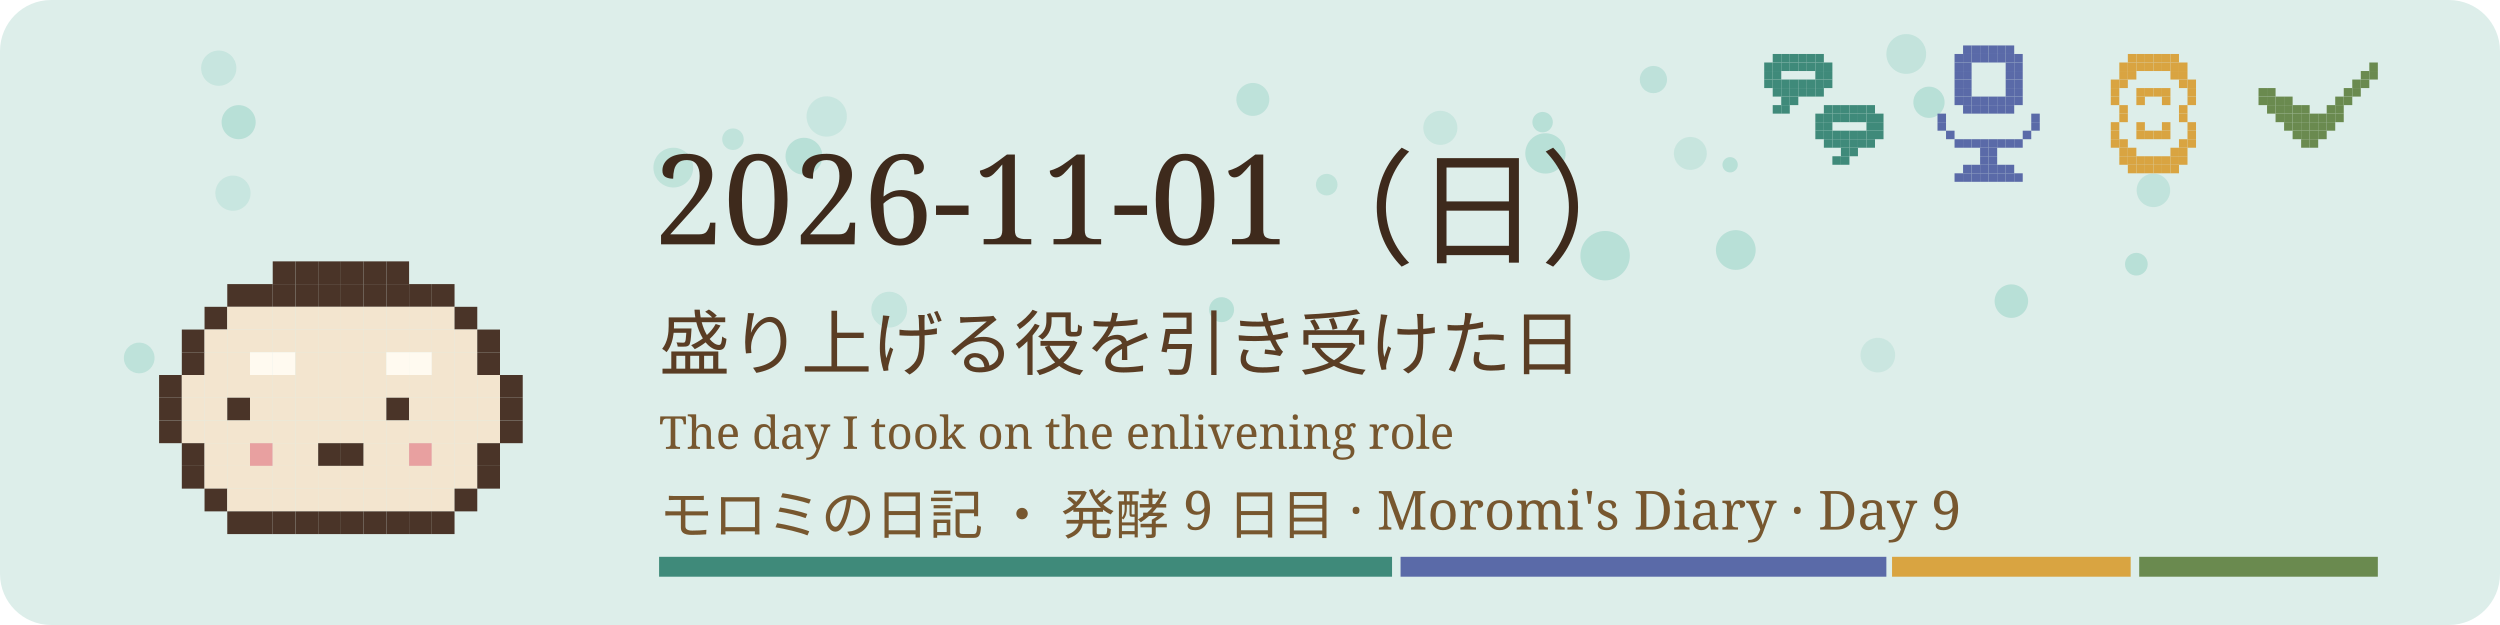
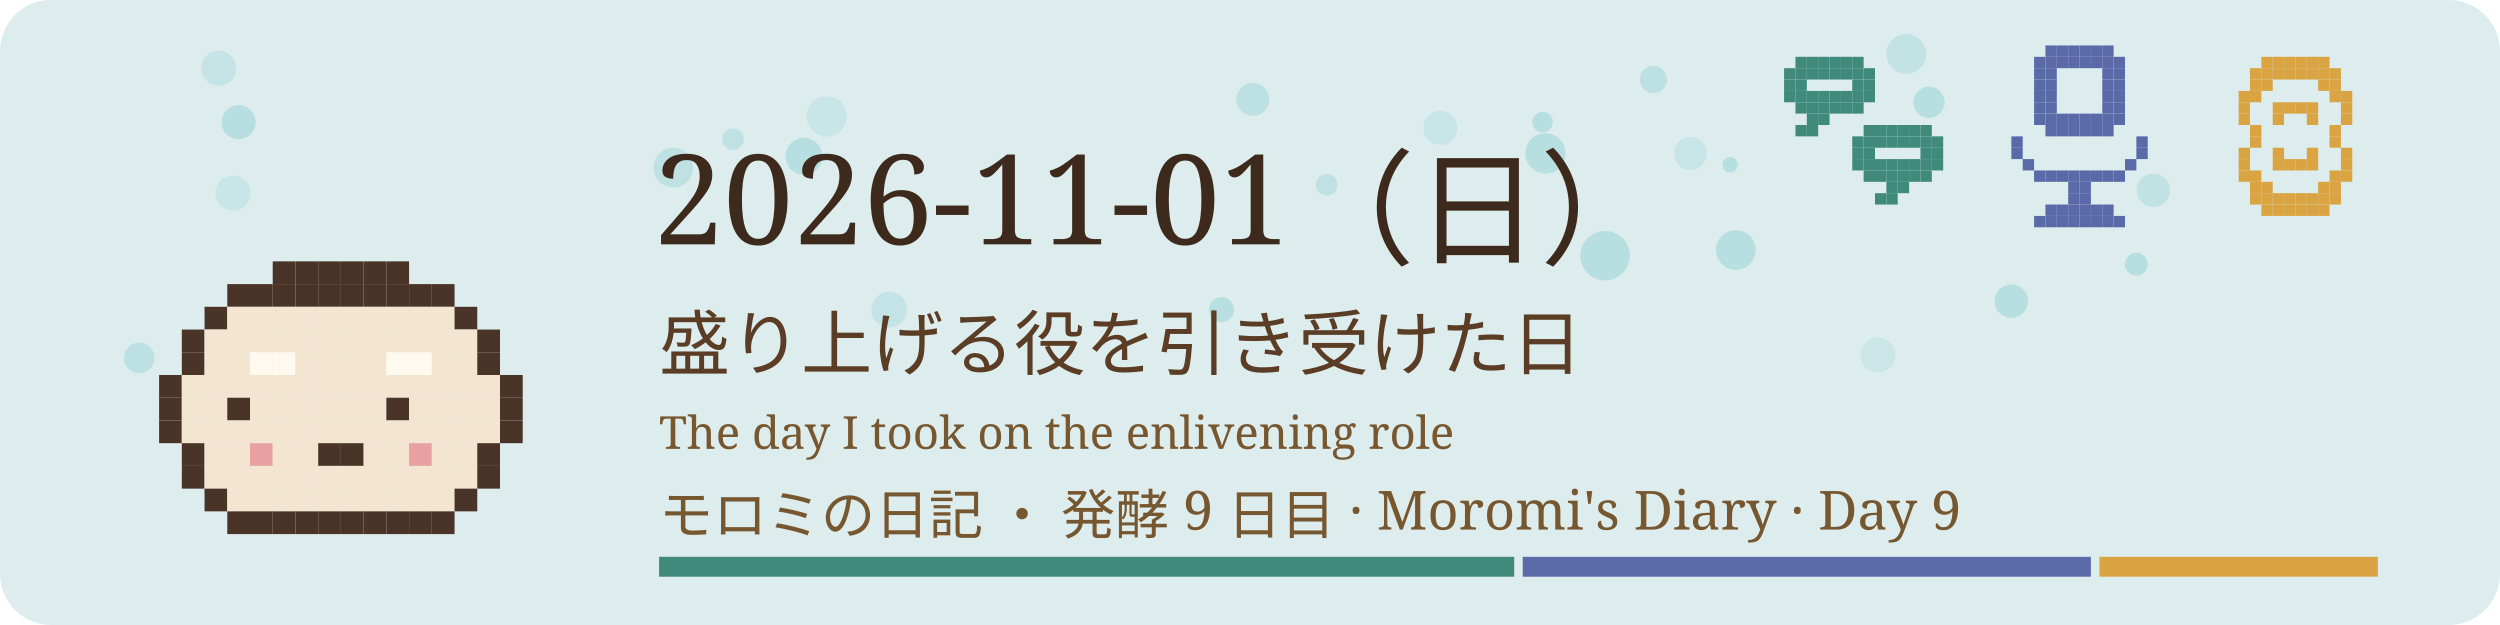
<svg xmlns="http://www.w3.org/2000/svg" width="880" height="220" viewBox="0 0 880 220">
-   <rect width="880" height="220" rx="18" fill="#ddeeea" />
-   <circle cx="441" cy="35" r="5.8" fill="#94d1c4" opacity="0.42" />
-   <circle cx="544" cy="54" r="7.1" fill="#94d1c4" opacity="0.50" />
-   <circle cx="708" cy="106" r="5.9" fill="#94d1c4" opacity="0.50" />
-   <circle cx="283" cy="55" r="6.5" fill="#94d1c4" opacity="0.50" />
-   <circle cx="679" cy="36" r="5.5" fill="#94d1c4" opacity="0.50" />
-   <circle cx="609" cy="58" r="2.7" fill="#94d1c4" opacity="0.50" />
-   <circle cx="291" cy="41" r="7.1" fill="#94d1c4" opacity="0.28" />
-   <circle cx="258" cy="49" r="3.8" fill="#94d1c4" opacity="0.39" />
-   <circle cx="661" cy="125" r="6.1" fill="#94d1c4" opacity="0.26" />
-   <circle cx="595" cy="54" r="5.8" fill="#94d1c4" opacity="0.30" />
-   <circle cx="313" cy="109" r="6.3" fill="#94d1c4" opacity="0.33" />
-   <circle cx="84" cy="43" r="6.0" fill="#94d1c4" opacity="0.50" />
-   <circle cx="582" cy="28" r="4.8" fill="#94d1c4" opacity="0.43" />
-   <circle cx="565" cy="90" r="8.7" fill="#94d1c4" opacity="0.50" />
-   <circle cx="467" cy="65" r="3.8" fill="#94d1c4" opacity="0.40" />
-   <circle cx="237" cy="59" r="7.0" fill="#94d1c4" opacity="0.40" />
-   <circle cx="49" cy="126" r="5.4" fill="#94d1c4" opacity="0.42" />
-   <circle cx="430" cy="109" r="4.4" fill="#94d1c4" opacity="0.50" />
-   <circle cx="507" cy="45" r="6.0" fill="#94d1c4" opacity="0.29" />
-   <circle cx="82" cy="68" r="6.2" fill="#94d1c4" opacity="0.28" />
-   <circle cx="752" cy="93" r="4.0" fill="#94d1c4" opacity="0.50" />
-   <circle cx="77" cy="24" r="6.2" fill="#94d1c4" opacity="0.31" />
-   <circle cx="543" cy="43" r="3.6" fill="#94d1c4" opacity="0.50" />
-   <circle cx="671" cy="19" r="7.0" fill="#94d1c4" opacity="0.37" />
-   <circle cx="758" cy="67" r="5.9" fill="#94d1c4" opacity="0.38" />
-   <circle cx="611" cy="88" r="7.0" fill="#94d1c4" opacity="0.50" />
-   <rect x="624" y="19" width="3" height="3" fill="#3f8a7a" />
-   <rect x="627" y="19" width="3" height="3" fill="#3f8a7a" />
-   <rect x="630" y="19" width="3" height="3" fill="#3f8a7a" />
-   <rect x="633" y="19" width="3" height="3" fill="#3f8a7a" />
-   <rect x="636" y="19" width="3" height="3" fill="#3f8a7a" />
-   <rect x="639" y="19" width="3" height="3" fill="#3f8a7a" />
-   <rect x="621" y="22" width="3" height="3" fill="#3f8a7a" />
-   <rect x="624" y="22" width="3" height="3" fill="#3f8a7a" />
-   <rect x="627" y="22" width="3" height="3" fill="#3f8a7a" />
-   <rect x="630" y="22" width="3" height="3" fill="#3f8a7a" />
-   <rect x="633" y="22" width="3" height="3" fill="#3f8a7a" />
-   <rect x="636" y="22" width="3" height="3" fill="#3f8a7a" />
-   <rect x="639" y="22" width="3" height="3" fill="#3f8a7a" />
-   <rect x="642" y="22" width="3" height="3" fill="#3f8a7a" />
-   <rect x="621" y="25" width="3" height="3" fill="#3f8a7a" />
-   <rect x="624" y="25" width="3" height="3" fill="#3f8a7a" />
-   <rect x="639" y="25" width="3" height="3" fill="#3f8a7a" />
-   <rect x="642" y="25" width="3" height="3" fill="#3f8a7a" />
-   <rect x="621" y="28" width="3" height="3" fill="#3f8a7a" />
-   <rect x="624" y="28" width="3" height="3" fill="#3f8a7a" />
-   <rect x="627" y="28" width="3" height="3" fill="#3f8a7a" />
-   <rect x="630" y="28" width="3" height="3" fill="#3f8a7a" />
-   <rect x="633" y="28" width="3" height="3" fill="#3f8a7a" />
-   <rect x="636" y="28" width="3" height="3" fill="#3f8a7a" />
-   <rect x="639" y="28" width="3" height="3" fill="#3f8a7a" />
-   <rect x="642" y="28" width="3" height="3" fill="#3f8a7a" />
-   <rect x="624" y="31" width="3" height="3" fill="#3f8a7a" />
-   <rect x="627" y="31" width="3" height="3" fill="#3f8a7a" />
-   <rect x="630" y="31" width="3" height="3" fill="#3f8a7a" />
-   <rect x="633" y="31" width="3" height="3" fill="#3f8a7a" />
-   <rect x="636" y="31" width="3" height="3" fill="#3f8a7a" />
-   <rect x="639" y="31" width="3" height="3" fill="#3f8a7a" />
-   <rect x="627" y="34" width="3" height="3" fill="#3f8a7a" />
-   <rect x="630" y="34" width="3" height="3" fill="#3f8a7a" />
-   <rect x="624" y="37" width="3" height="3" fill="#3f8a7a" />
-   <rect x="627" y="37" width="3" height="3" fill="#3f8a7a" />
-   <rect x="642" y="37" width="3" height="3" fill="#3f8a7a" />
-   <rect x="645" y="37" width="3" height="3" fill="#3f8a7a" />
-   <rect x="648" y="37" width="3" height="3" fill="#3f8a7a" />
-   <rect x="651" y="37" width="3" height="3" fill="#3f8a7a" />
-   <rect x="654" y="37" width="3" height="3" fill="#3f8a7a" />
-   <rect x="657" y="37" width="3" height="3" fill="#3f8a7a" />
-   <rect x="639" y="40" width="3" height="3" fill="#3f8a7a" />
-   <rect x="642" y="40" width="3" height="3" fill="#3f8a7a" />
-   <rect x="645" y="40" width="3" height="3" fill="#3f8a7a" />
-   <rect x="648" y="40" width="3" height="3" fill="#3f8a7a" />
-   <rect x="651" y="40" width="3" height="3" fill="#3f8a7a" />
-   <rect x="654" y="40" width="3" height="3" fill="#3f8a7a" />
-   <rect x="657" y="40" width="3" height="3" fill="#3f8a7a" />
-   <rect x="660" y="40" width="3" height="3" fill="#3f8a7a" />
-   <rect x="639" y="43" width="3" height="3" fill="#3f8a7a" />
-   <rect x="642" y="43" width="3" height="3" fill="#3f8a7a" />
-   <rect x="657" y="43" width="3" height="3" fill="#3f8a7a" />
-   <rect x="660" y="43" width="3" height="3" fill="#3f8a7a" />
-   <rect x="639" y="46" width="3" height="3" fill="#3f8a7a" />
-   <rect x="642" y="46" width="3" height="3" fill="#3f8a7a" />
-   <rect x="645" y="46" width="3" height="3" fill="#3f8a7a" />
-   <rect x="648" y="46" width="3" height="3" fill="#3f8a7a" />
-   <rect x="651" y="46" width="3" height="3" fill="#3f8a7a" />
-   <rect x="654" y="46" width="3" height="3" fill="#3f8a7a" />
-   <rect x="657" y="46" width="3" height="3" fill="#3f8a7a" />
-   <rect x="660" y="46" width="3" height="3" fill="#3f8a7a" />
-   <rect x="642" y="49" width="3" height="3" fill="#3f8a7a" />
-   <rect x="645" y="49" width="3" height="3" fill="#3f8a7a" />
-   <rect x="648" y="49" width="3" height="3" fill="#3f8a7a" />
-   <rect x="651" y="49" width="3" height="3" fill="#3f8a7a" />
-   <rect x="654" y="49" width="3" height="3" fill="#3f8a7a" />
-   <rect x="657" y="49" width="3" height="3" fill="#3f8a7a" />
-   <rect x="648" y="52" width="3" height="3" fill="#3f8a7a" />
-   <rect x="651" y="52" width="3" height="3" fill="#3f8a7a" />
-   <rect x="645" y="55" width="3" height="3" fill="#3f8a7a" />
-   <rect x="648" y="55" width="3" height="3" fill="#3f8a7a" />
-   <rect x="691" y="16" width="3" height="3" fill="#5a6aa8" />
-   <rect x="694" y="16" width="3" height="3" fill="#5a6aa8" />
-   <rect x="697" y="16" width="3" height="3" fill="#5a6aa8" />
-   <rect x="700" y="16" width="3" height="3" fill="#5a6aa8" />
-   <rect x="703" y="16" width="3" height="3" fill="#5a6aa8" />
-   <rect x="706" y="16" width="3" height="3" fill="#5a6aa8" />
-   <rect x="688" y="19" width="3" height="3" fill="#5a6aa8" />
-   <rect x="691" y="19" width="3" height="3" fill="#5a6aa8" />
-   <rect x="694" y="19" width="3" height="3" fill="#5a6aa8" />
-   <rect x="697" y="19" width="3" height="3" fill="#5a6aa8" />
-   <rect x="700" y="19" width="3" height="3" fill="#5a6aa8" />
-   <rect x="703" y="19" width="3" height="3" fill="#5a6aa8" />
-   <rect x="706" y="19" width="3" height="3" fill="#5a6aa8" />
-   <rect x="709" y="19" width="3" height="3" fill="#5a6aa8" />
-   <rect x="688" y="22" width="3" height="3" fill="#5a6aa8" />
-   <rect x="691" y="22" width="3" height="3" fill="#5a6aa8" />
-   <rect x="706" y="22" width="3" height="3" fill="#5a6aa8" />
-   <rect x="709" y="22" width="3" height="3" fill="#5a6aa8" />
-   <rect x="688" y="25" width="3" height="3" fill="#5a6aa8" />
-   <rect x="691" y="25" width="3" height="3" fill="#5a6aa8" />
-   <rect x="706" y="25" width="3" height="3" fill="#5a6aa8" />
-   <rect x="709" y="25" width="3" height="3" fill="#5a6aa8" />
-   <rect x="688" y="28" width="3" height="3" fill="#5a6aa8" />
-   <rect x="691" y="28" width="3" height="3" fill="#5a6aa8" />
-   <rect x="706" y="28" width="3" height="3" fill="#5a6aa8" />
-   <rect x="709" y="28" width="3" height="3" fill="#5a6aa8" />
-   <rect x="688" y="31" width="3" height="3" fill="#5a6aa8" />
-   <rect x="691" y="31" width="3" height="3" fill="#5a6aa8" />
-   <rect x="706" y="31" width="3" height="3" fill="#5a6aa8" />
-   <rect x="709" y="31" width="3" height="3" fill="#5a6aa8" />
-   <rect x="688" y="34" width="3" height="3" fill="#5a6aa8" />
-   <rect x="691" y="34" width="3" height="3" fill="#5a6aa8" />
-   <rect x="694" y="34" width="3" height="3" fill="#5a6aa8" />
-   <rect x="697" y="34" width="3" height="3" fill="#5a6aa8" />
-   <rect x="700" y="34" width="3" height="3" fill="#5a6aa8" />
-   <rect x="703" y="34" width="3" height="3" fill="#5a6aa8" />
-   <rect x="706" y="34" width="3" height="3" fill="#5a6aa8" />
-   <rect x="709" y="34" width="3" height="3" fill="#5a6aa8" />
-   <rect x="691" y="37" width="3" height="3" fill="#5a6aa8" />
-   <rect x="694" y="37" width="3" height="3" fill="#5a6aa8" />
-   <rect x="697" y="37" width="3" height="3" fill="#5a6aa8" />
-   <rect x="700" y="37" width="3" height="3" fill="#5a6aa8" />
-   <rect x="703" y="37" width="3" height="3" fill="#5a6aa8" />
-   <rect x="706" y="37" width="3" height="3" fill="#5a6aa8" />
-   <rect x="682" y="40" width="3" height="3" fill="#5a6aa8" />
-   <rect x="715" y="40" width="3" height="3" fill="#5a6aa8" />
-   <rect x="682" y="43" width="3" height="3" fill="#5a6aa8" />
-   <rect x="715" y="43" width="3" height="3" fill="#5a6aa8" />
-   <rect x="685" y="46" width="3" height="3" fill="#5a6aa8" />
-   <rect x="712" y="46" width="3" height="3" fill="#5a6aa8" />
-   <rect x="688" y="49" width="3" height="3" fill="#5a6aa8" />
-   <rect x="691" y="49" width="3" height="3" fill="#5a6aa8" />
-   <rect x="694" y="49" width="3" height="3" fill="#5a6aa8" />
-   <rect x="697" y="49" width="3" height="3" fill="#5a6aa8" />
-   <rect x="700" y="49" width="3" height="3" fill="#5a6aa8" />
-   <rect x="703" y="49" width="3" height="3" fill="#5a6aa8" />
-   <rect x="706" y="49" width="3" height="3" fill="#5a6aa8" />
-   <rect x="709" y="49" width="3" height="3" fill="#5a6aa8" />
-   <rect x="697" y="52" width="3" height="3" fill="#5a6aa8" />
-   <rect x="700" y="52" width="3" height="3" fill="#5a6aa8" />
-   <rect x="697" y="55" width="3" height="3" fill="#5a6aa8" />
-   <rect x="700" y="55" width="3" height="3" fill="#5a6aa8" />
-   <rect x="691" y="58" width="3" height="3" fill="#5a6aa8" />
-   <rect x="694" y="58" width="3" height="3" fill="#5a6aa8" />
-   <rect x="697" y="58" width="3" height="3" fill="#5a6aa8" />
-   <rect x="700" y="58" width="3" height="3" fill="#5a6aa8" />
-   <rect x="703" y="58" width="3" height="3" fill="#5a6aa8" />
-   <rect x="706" y="58" width="3" height="3" fill="#5a6aa8" />
-   <rect x="688" y="61" width="3" height="3" fill="#5a6aa8" />
-   <rect x="691" y="61" width="3" height="3" fill="#5a6aa8" />
-   <rect x="694" y="61" width="3" height="3" fill="#5a6aa8" />
-   <rect x="697" y="61" width="3" height="3" fill="#5a6aa8" />
-   <rect x="700" y="61" width="3" height="3" fill="#5a6aa8" />
-   <rect x="703" y="61" width="3" height="3" fill="#5a6aa8" />
-   <rect x="706" y="61" width="3" height="3" fill="#5a6aa8" />
-   <rect x="709" y="61" width="3" height="3" fill="#5a6aa8" />
-   <rect x="749" y="19" width="3" height="3" fill="#d9a441" />
-   <rect x="752" y="19" width="3" height="3" fill="#d9a441" />
-   <rect x="755" y="19" width="3" height="3" fill="#d9a441" />
-   <rect x="758" y="19" width="3" height="3" fill="#d9a441" />
-   <rect x="761" y="19" width="3" height="3" fill="#d9a441" />
-   <rect x="764" y="19" width="3" height="3" fill="#d9a441" />
-   <rect x="746" y="22" width="3" height="3" fill="#d9a441" />
-   <rect x="749" y="22" width="3" height="3" fill="#d9a441" />
-   <rect x="752" y="22" width="3" height="3" fill="#d9a441" />
-   <rect x="755" y="22" width="3" height="3" fill="#d9a441" />
-   <rect x="758" y="22" width="3" height="3" fill="#d9a441" />
-   <rect x="761" y="22" width="3" height="3" fill="#d9a441" />
-   <rect x="764" y="22" width="3" height="3" fill="#d9a441" />
-   <rect x="767" y="22" width="3" height="3" fill="#d9a441" />
-   <rect x="746" y="25" width="3" height="3" fill="#d9a441" />
-   <rect x="749" y="25" width="3" height="3" fill="#d9a441" />
-   <rect x="764" y="25" width="3" height="3" fill="#d9a441" />
-   <rect x="767" y="25" width="3" height="3" fill="#d9a441" />
-   <rect x="743" y="28" width="3" height="3" fill="#d9a441" />
-   <rect x="746" y="28" width="3" height="3" fill="#d9a441" />
-   <rect x="767" y="28" width="3" height="3" fill="#d9a441" />
-   <rect x="770" y="28" width="3" height="3" fill="#d9a441" />
-   <rect x="743" y="31" width="3" height="3" fill="#d9a441" />
-   <rect x="752" y="31" width="3" height="3" fill="#d9a441" />
-   <rect x="755" y="31" width="3" height="3" fill="#d9a441" />
-   <rect x="758" y="31" width="3" height="3" fill="#d9a441" />
-   <rect x="761" y="31" width="3" height="3" fill="#d9a441" />
-   <rect x="770" y="31" width="3" height="3" fill="#d9a441" />
-   <rect x="743" y="34" width="3" height="3" fill="#d9a441" />
-   <rect x="752" y="34" width="3" height="3" fill="#d9a441" />
-   <rect x="761" y="34" width="3" height="3" fill="#d9a441" />
-   <rect x="770" y="34" width="3" height="3" fill="#d9a441" />
-   <rect x="746" y="37" width="3" height="3" fill="#d9a441" />
-   <rect x="767" y="37" width="3" height="3" fill="#d9a441" />
-   <rect x="746" y="40" width="3" height="3" fill="#d9a441" />
-   <rect x="767" y="40" width="3" height="3" fill="#d9a441" />
-   <rect x="743" y="43" width="3" height="3" fill="#d9a441" />
-   <rect x="752" y="43" width="3" height="3" fill="#d9a441" />
-   <rect x="761" y="43" width="3" height="3" fill="#d9a441" />
-   <rect x="770" y="43" width="3" height="3" fill="#d9a441" />
-   <rect x="743" y="46" width="3" height="3" fill="#d9a441" />
-   <rect x="752" y="46" width="3" height="3" fill="#d9a441" />
-   <rect x="755" y="46" width="3" height="3" fill="#d9a441" />
-   <rect x="758" y="46" width="3" height="3" fill="#d9a441" />
-   <rect x="761" y="46" width="3" height="3" fill="#d9a441" />
-   <rect x="770" y="46" width="3" height="3" fill="#d9a441" />
-   <rect x="743" y="49" width="3" height="3" fill="#d9a441" />
-   <rect x="746" y="49" width="3" height="3" fill="#d9a441" />
-   <rect x="767" y="49" width="3" height="3" fill="#d9a441" />
-   <rect x="770" y="49" width="3" height="3" fill="#d9a441" />
-   <rect x="746" y="52" width="3" height="3" fill="#d9a441" />
-   <rect x="749" y="52" width="3" height="3" fill="#d9a441" />
-   <rect x="764" y="52" width="3" height="3" fill="#d9a441" />
-   <rect x="767" y="52" width="3" height="3" fill="#d9a441" />
-   <rect x="746" y="55" width="3" height="3" fill="#d9a441" />
-   <rect x="749" y="55" width="3" height="3" fill="#d9a441" />
-   <rect x="752" y="55" width="3" height="3" fill="#d9a441" />
-   <rect x="755" y="55" width="3" height="3" fill="#d9a441" />
-   <rect x="758" y="55" width="3" height="3" fill="#d9a441" />
-   <rect x="761" y="55" width="3" height="3" fill="#d9a441" />
-   <rect x="764" y="55" width="3" height="3" fill="#d9a441" />
-   <rect x="767" y="55" width="3" height="3" fill="#d9a441" />
-   <rect x="749" y="58" width="3" height="3" fill="#d9a441" />
-   <rect x="752" y="58" width="3" height="3" fill="#d9a441" />
-   <rect x="755" y="58" width="3" height="3" fill="#d9a441" />
-   <rect x="758" y="58" width="3" height="3" fill="#d9a441" />
-   <rect x="761" y="58" width="3" height="3" fill="#d9a441" />
-   <rect x="764" y="58" width="3" height="3" fill="#d9a441" />
-   <rect x="834" y="22" width="3" height="3" fill="#6a8a4f" />
-   <rect x="831" y="25" width="3" height="3" fill="#6a8a4f" />
-   <rect x="834" y="25" width="3" height="3" fill="#6a8a4f" />
-   <rect x="828" y="28" width="3" height="3" fill="#6a8a4f" />
-   <rect x="831" y="28" width="3" height="3" fill="#6a8a4f" />
-   <rect x="795" y="31" width="3" height="3" fill="#6a8a4f" />
-   <rect x="798" y="31" width="3" height="3" fill="#6a8a4f" />
-   <rect x="825" y="31" width="3" height="3" fill="#6a8a4f" />
-   <rect x="828" y="31" width="3" height="3" fill="#6a8a4f" />
-   <rect x="795" y="34" width="3" height="3" fill="#6a8a4f" />
-   <rect x="798" y="34" width="3" height="3" fill="#6a8a4f" />
-   <rect x="801" y="34" width="3" height="3" fill="#6a8a4f" />
-   <rect x="804" y="34" width="3" height="3" fill="#6a8a4f" />
-   <rect x="822" y="34" width="3" height="3" fill="#6a8a4f" />
-   <rect x="825" y="34" width="3" height="3" fill="#6a8a4f" />
-   <rect x="798" y="37" width="3" height="3" fill="#6a8a4f" />
-   <rect x="801" y="37" width="3" height="3" fill="#6a8a4f" />
-   <rect x="804" y="37" width="3" height="3" fill="#6a8a4f" />
-   <rect x="807" y="37" width="3" height="3" fill="#6a8a4f" />
-   <rect x="810" y="37" width="3" height="3" fill="#6a8a4f" />
-   <rect x="819" y="37" width="3" height="3" fill="#6a8a4f" />
-   <rect x="822" y="37" width="3" height="3" fill="#6a8a4f" />
-   <rect x="801" y="40" width="3" height="3" fill="#6a8a4f" />
-   <rect x="804" y="40" width="3" height="3" fill="#6a8a4f" />
-   <rect x="807" y="40" width="3" height="3" fill="#6a8a4f" />
-   <rect x="810" y="40" width="3" height="3" fill="#6a8a4f" />
-   <rect x="813" y="40" width="3" height="3" fill="#6a8a4f" />
-   <rect x="816" y="40" width="3" height="3" fill="#6a8a4f" />
-   <rect x="819" y="40" width="3" height="3" fill="#6a8a4f" />
-   <rect x="822" y="40" width="3" height="3" fill="#6a8a4f" />
-   <rect x="804" y="43" width="3" height="3" fill="#6a8a4f" />
-   <rect x="807" y="43" width="3" height="3" fill="#6a8a4f" />
-   <rect x="810" y="43" width="3" height="3" fill="#6a8a4f" />
-   <rect x="813" y="43" width="3" height="3" fill="#6a8a4f" />
-   <rect x="816" y="43" width="3" height="3" fill="#6a8a4f" />
-   <rect x="819" y="43" width="3" height="3" fill="#6a8a4f" />
-   <rect x="807" y="46" width="3" height="3" fill="#6a8a4f" />
-   <rect x="810" y="46" width="3" height="3" fill="#6a8a4f" />
-   <rect x="813" y="46" width="3" height="3" fill="#6a8a4f" />
-   <rect x="816" y="46" width="3" height="3" fill="#6a8a4f" />
-   <rect x="810" y="49" width="3" height="3" fill="#6a8a4f" />
-   <rect x="813" y="49" width="3" height="3" fill="#6a8a4f" />
+   <rect width="880" height="220" rx="18" fill="#ddedee" />
+   <circle cx="441" cy="35" r="5.8" fill="#92cfd3" opacity="0.42" />
+   <circle cx="544" cy="54" r="7.1" fill="#92cfd3" opacity="0.50" />
+   <circle cx="708" cy="106" r="5.9" fill="#92cfd3" opacity="0.50" />
+   <circle cx="283" cy="55" r="6.5" fill="#92cfd3" opacity="0.50" />
+   <circle cx="679" cy="36" r="5.5" fill="#92cfd3" opacity="0.50" />
+   <circle cx="609" cy="58" r="2.7" fill="#92cfd3" opacity="0.50" />
+   <circle cx="291" cy="41" r="7.1" fill="#92cfd3" opacity="0.28" />
+   <circle cx="258" cy="49" r="3.8" fill="#92cfd3" opacity="0.39" />
+   <circle cx="661" cy="125" r="6.1" fill="#92cfd3" opacity="0.26" />
+   <circle cx="595" cy="54" r="5.8" fill="#92cfd3" opacity="0.30" />
+   <circle cx="313" cy="109" r="6.3" fill="#92cfd3" opacity="0.33" />
+   <circle cx="84" cy="43" r="6.0" fill="#92cfd3" opacity="0.50" />
+   <circle cx="582" cy="28" r="4.8" fill="#92cfd3" opacity="0.43" />
+   <circle cx="565" cy="90" r="8.7" fill="#92cfd3" opacity="0.50" />
+   <circle cx="467" cy="65" r="3.8" fill="#92cfd3" opacity="0.40" />
+   <circle cx="237" cy="59" r="7.0" fill="#92cfd3" opacity="0.40" />
+   <circle cx="49" cy="126" r="5.4" fill="#92cfd3" opacity="0.42" />
+   <circle cx="430" cy="109" r="4.4" fill="#92cfd3" opacity="0.50" />
+   <circle cx="507" cy="45" r="6.0" fill="#92cfd3" opacity="0.29" />
+   <circle cx="82" cy="68" r="6.2" fill="#92cfd3" opacity="0.28" />
+   <circle cx="752" cy="93" r="4.0" fill="#92cfd3" opacity="0.50" />
+   <circle cx="77" cy="24" r="6.2" fill="#92cfd3" opacity="0.31" />
+   <circle cx="543" cy="43" r="3.6" fill="#92cfd3" opacity="0.50" />
+   <circle cx="671" cy="19" r="7.0" fill="#92cfd3" opacity="0.37" />
+   <circle cx="758" cy="67" r="5.9" fill="#92cfd3" opacity="0.38" />
+   <circle cx="611" cy="88" r="7.0" fill="#92cfd3" opacity="0.50" />
+   <rect x="632" y="20" width="4" height="4" fill="#3f8a7a" />
+   <rect x="636" y="20" width="4" height="4" fill="#3f8a7a" />
+   <rect x="640" y="20" width="4" height="4" fill="#3f8a7a" />
+   <rect x="644" y="20" width="4" height="4" fill="#3f8a7a" />
+   <rect x="648" y="20" width="4" height="4" fill="#3f8a7a" />
+   <rect x="652" y="20" width="4" height="4" fill="#3f8a7a" />
+   <rect x="628" y="24" width="4" height="4" fill="#3f8a7a" />
+   <rect x="632" y="24" width="4" height="4" fill="#3f8a7a" />
+   <rect x="636" y="24" width="4" height="4" fill="#3f8a7a" />
+   <rect x="640" y="24" width="4" height="4" fill="#3f8a7a" />
+   <rect x="644" y="24" width="4" height="4" fill="#3f8a7a" />
+   <rect x="648" y="24" width="4" height="4" fill="#3f8a7a" />
+   <rect x="652" y="24" width="4" height="4" fill="#3f8a7a" />
+   <rect x="656" y="24" width="4" height="4" fill="#3f8a7a" />
+   <rect x="628" y="28" width="4" height="4" fill="#3f8a7a" />
+   <rect x="632" y="28" width="4" height="4" fill="#3f8a7a" />
+   <rect x="652" y="28" width="4" height="4" fill="#3f8a7a" />
+   <rect x="656" y="28" width="4" height="4" fill="#3f8a7a" />
+   <rect x="628" y="32" width="4" height="4" fill="#3f8a7a" />
+   <rect x="632" y="32" width="4" height="4" fill="#3f8a7a" />
+   <rect x="636" y="32" width="4" height="4" fill="#3f8a7a" />
+   <rect x="640" y="32" width="4" height="4" fill="#3f8a7a" />
+   <rect x="644" y="32" width="4" height="4" fill="#3f8a7a" />
+   <rect x="648" y="32" width="4" height="4" fill="#3f8a7a" />
+   <rect x="652" y="32" width="4" height="4" fill="#3f8a7a" />
+   <rect x="656" y="32" width="4" height="4" fill="#3f8a7a" />
+   <rect x="632" y="36" width="4" height="4" fill="#3f8a7a" />
+   <rect x="636" y="36" width="4" height="4" fill="#3f8a7a" />
+   <rect x="640" y="36" width="4" height="4" fill="#3f8a7a" />
+   <rect x="644" y="36" width="4" height="4" fill="#3f8a7a" />
+   <rect x="648" y="36" width="4" height="4" fill="#3f8a7a" />
+   <rect x="652" y="36" width="4" height="4" fill="#3f8a7a" />
+   <rect x="636" y="40" width="4" height="4" fill="#3f8a7a" />
+   <rect x="640" y="40" width="4" height="4" fill="#3f8a7a" />
+   <rect x="632" y="44" width="4" height="4" fill="#3f8a7a" />
+   <rect x="636" y="44" width="4" height="4" fill="#3f8a7a" />
+   <rect x="656" y="44" width="4" height="4" fill="#3f8a7a" />
+   <rect x="660" y="44" width="4" height="4" fill="#3f8a7a" />
+   <rect x="664" y="44" width="4" height="4" fill="#3f8a7a" />
+   <rect x="668" y="44" width="4" height="4" fill="#3f8a7a" />
+   <rect x="672" y="44" width="4" height="4" fill="#3f8a7a" />
+   <rect x="676" y="44" width="4" height="4" fill="#3f8a7a" />
+   <rect x="652" y="48" width="4" height="4" fill="#3f8a7a" />
+   <rect x="656" y="48" width="4" height="4" fill="#3f8a7a" />
+   <rect x="660" y="48" width="4" height="4" fill="#3f8a7a" />
+   <rect x="664" y="48" width="4" height="4" fill="#3f8a7a" />
+   <rect x="668" y="48" width="4" height="4" fill="#3f8a7a" />
+   <rect x="672" y="48" width="4" height="4" fill="#3f8a7a" />
+   <rect x="676" y="48" width="4" height="4" fill="#3f8a7a" />
+   <rect x="680" y="48" width="4" height="4" fill="#3f8a7a" />
+   <rect x="652" y="52" width="4" height="4" fill="#3f8a7a" />
+   <rect x="656" y="52" width="4" height="4" fill="#3f8a7a" />
+   <rect x="676" y="52" width="4" height="4" fill="#3f8a7a" />
+   <rect x="680" y="52" width="4" height="4" fill="#3f8a7a" />
+   <rect x="652" y="56" width="4" height="4" fill="#3f8a7a" />
+   <rect x="656" y="56" width="4" height="4" fill="#3f8a7a" />
+   <rect x="660" y="56" width="4" height="4" fill="#3f8a7a" />
+   <rect x="664" y="56" width="4" height="4" fill="#3f8a7a" />
+   <rect x="668" y="56" width="4" height="4" fill="#3f8a7a" />
+   <rect x="672" y="56" width="4" height="4" fill="#3f8a7a" />
+   <rect x="676" y="56" width="4" height="4" fill="#3f8a7a" />
+   <rect x="680" y="56" width="4" height="4" fill="#3f8a7a" />
+   <rect x="656" y="60" width="4" height="4" fill="#3f8a7a" />
+   <rect x="660" y="60" width="4" height="4" fill="#3f8a7a" />
+   <rect x="664" y="60" width="4" height="4" fill="#3f8a7a" />
+   <rect x="668" y="60" width="4" height="4" fill="#3f8a7a" />
+   <rect x="672" y="60" width="4" height="4" fill="#3f8a7a" />
+   <rect x="676" y="60" width="4" height="4" fill="#3f8a7a" />
+   <rect x="664" y="64" width="4" height="4" fill="#3f8a7a" />
+   <rect x="668" y="64" width="4" height="4" fill="#3f8a7a" />
+   <rect x="660" y="68" width="4" height="4" fill="#3f8a7a" />
+   <rect x="664" y="68" width="4" height="4" fill="#3f8a7a" />
+   <rect x="720" y="16" width="4" height="4" fill="#5a6aa8" />
+   <rect x="724" y="16" width="4" height="4" fill="#5a6aa8" />
+   <rect x="728" y="16" width="4" height="4" fill="#5a6aa8" />
+   <rect x="732" y="16" width="4" height="4" fill="#5a6aa8" />
+   <rect x="736" y="16" width="4" height="4" fill="#5a6aa8" />
+   <rect x="740" y="16" width="4" height="4" fill="#5a6aa8" />
+   <rect x="716" y="20" width="4" height="4" fill="#5a6aa8" />
+   <rect x="720" y="20" width="4" height="4" fill="#5a6aa8" />
+   <rect x="724" y="20" width="4" height="4" fill="#5a6aa8" />
+   <rect x="728" y="20" width="4" height="4" fill="#5a6aa8" />
+   <rect x="732" y="20" width="4" height="4" fill="#5a6aa8" />
+   <rect x="736" y="20" width="4" height="4" fill="#5a6aa8" />
+   <rect x="740" y="20" width="4" height="4" fill="#5a6aa8" />
+   <rect x="744" y="20" width="4" height="4" fill="#5a6aa8" />
+   <rect x="716" y="24" width="4" height="4" fill="#5a6aa8" />
+   <rect x="720" y="24" width="4" height="4" fill="#5a6aa8" />
+   <rect x="740" y="24" width="4" height="4" fill="#5a6aa8" />
+   <rect x="744" y="24" width="4" height="4" fill="#5a6aa8" />
+   <rect x="716" y="28" width="4" height="4" fill="#5a6aa8" />
+   <rect x="720" y="28" width="4" height="4" fill="#5a6aa8" />
+   <rect x="740" y="28" width="4" height="4" fill="#5a6aa8" />
+   <rect x="744" y="28" width="4" height="4" fill="#5a6aa8" />
+   <rect x="716" y="32" width="4" height="4" fill="#5a6aa8" />
+   <rect x="720" y="32" width="4" height="4" fill="#5a6aa8" />
+   <rect x="740" y="32" width="4" height="4" fill="#5a6aa8" />
+   <rect x="744" y="32" width="4" height="4" fill="#5a6aa8" />
+   <rect x="716" y="36" width="4" height="4" fill="#5a6aa8" />
+   <rect x="720" y="36" width="4" height="4" fill="#5a6aa8" />
+   <rect x="740" y="36" width="4" height="4" fill="#5a6aa8" />
+   <rect x="744" y="36" width="4" height="4" fill="#5a6aa8" />
+   <rect x="716" y="40" width="4" height="4" fill="#5a6aa8" />
+   <rect x="720" y="40" width="4" height="4" fill="#5a6aa8" />
+   <rect x="724" y="40" width="4" height="4" fill="#5a6aa8" />
+   <rect x="728" y="40" width="4" height="4" fill="#5a6aa8" />
+   <rect x="732" y="40" width="4" height="4" fill="#5a6aa8" />
+   <rect x="736" y="40" width="4" height="4" fill="#5a6aa8" />
+   <rect x="740" y="40" width="4" height="4" fill="#5a6aa8" />
+   <rect x="744" y="40" width="4" height="4" fill="#5a6aa8" />
+   <rect x="720" y="44" width="4" height="4" fill="#5a6aa8" />
+   <rect x="724" y="44" width="4" height="4" fill="#5a6aa8" />
+   <rect x="728" y="44" width="4" height="4" fill="#5a6aa8" />
+   <rect x="732" y="44" width="4" height="4" fill="#5a6aa8" />
+   <rect x="736" y="44" width="4" height="4" fill="#5a6aa8" />
+   <rect x="740" y="44" width="4" height="4" fill="#5a6aa8" />
+   <rect x="708" y="48" width="4" height="4" fill="#5a6aa8" />
+   <rect x="752" y="48" width="4" height="4" fill="#5a6aa8" />
+   <rect x="708" y="52" width="4" height="4" fill="#5a6aa8" />
+   <rect x="752" y="52" width="4" height="4" fill="#5a6aa8" />
+   <rect x="712" y="56" width="4" height="4" fill="#5a6aa8" />
+   <rect x="748" y="56" width="4" height="4" fill="#5a6aa8" />
+   <rect x="716" y="60" width="4" height="4" fill="#5a6aa8" />
+   <rect x="720" y="60" width="4" height="4" fill="#5a6aa8" />
+   <rect x="724" y="60" width="4" height="4" fill="#5a6aa8" />
+   <rect x="728" y="60" width="4" height="4" fill="#5a6aa8" />
+   <rect x="732" y="60" width="4" height="4" fill="#5a6aa8" />
+   <rect x="736" y="60" width="4" height="4" fill="#5a6aa8" />
+   <rect x="740" y="60" width="4" height="4" fill="#5a6aa8" />
+   <rect x="744" y="60" width="4" height="4" fill="#5a6aa8" />
+   <rect x="728" y="64" width="4" height="4" fill="#5a6aa8" />
+   <rect x="732" y="64" width="4" height="4" fill="#5a6aa8" />
+   <rect x="728" y="68" width="4" height="4" fill="#5a6aa8" />
+   <rect x="732" y="68" width="4" height="4" fill="#5a6aa8" />
+   <rect x="720" y="72" width="4" height="4" fill="#5a6aa8" />
+   <rect x="724" y="72" width="4" height="4" fill="#5a6aa8" />
+   <rect x="728" y="72" width="4" height="4" fill="#5a6aa8" />
+   <rect x="732" y="72" width="4" height="4" fill="#5a6aa8" />
+   <rect x="736" y="72" width="4" height="4" fill="#5a6aa8" />
+   <rect x="740" y="72" width="4" height="4" fill="#5a6aa8" />
+   <rect x="716" y="76" width="4" height="4" fill="#5a6aa8" />
+   <rect x="720" y="76" width="4" height="4" fill="#5a6aa8" />
+   <rect x="724" y="76" width="4" height="4" fill="#5a6aa8" />
+   <rect x="728" y="76" width="4" height="4" fill="#5a6aa8" />
+   <rect x="732" y="76" width="4" height="4" fill="#5a6aa8" />
+   <rect x="736" y="76" width="4" height="4" fill="#5a6aa8" />
+   <rect x="740" y="76" width="4" height="4" fill="#5a6aa8" />
+   <rect x="744" y="76" width="4" height="4" fill="#5a6aa8" />
+   <rect x="796" y="20" width="4" height="4" fill="#d9a441" />
+   <rect x="800" y="20" width="4" height="4" fill="#d9a441" />
+   <rect x="804" y="20" width="4" height="4" fill="#d9a441" />
+   <rect x="808" y="20" width="4" height="4" fill="#d9a441" />
+   <rect x="812" y="20" width="4" height="4" fill="#d9a441" />
+   <rect x="816" y="20" width="4" height="4" fill="#d9a441" />
+   <rect x="792" y="24" width="4" height="4" fill="#d9a441" />
+   <rect x="796" y="24" width="4" height="4" fill="#d9a441" />
+   <rect x="800" y="24" width="4" height="4" fill="#d9a441" />
+   <rect x="804" y="24" width="4" height="4" fill="#d9a441" />
+   <rect x="808" y="24" width="4" height="4" fill="#d9a441" />
+   <rect x="812" y="24" width="4" height="4" fill="#d9a441" />
+   <rect x="816" y="24" width="4" height="4" fill="#d9a441" />
+   <rect x="820" y="24" width="4" height="4" fill="#d9a441" />
+   <rect x="792" y="28" width="4" height="4" fill="#d9a441" />
+   <rect x="796" y="28" width="4" height="4" fill="#d9a441" />
+   <rect x="816" y="28" width="4" height="4" fill="#d9a441" />
+   <rect x="820" y="28" width="4" height="4" fill="#d9a441" />
+   <rect x="788" y="32" width="4" height="4" fill="#d9a441" />
+   <rect x="792" y="32" width="4" height="4" fill="#d9a441" />
+   <rect x="820" y="32" width="4" height="4" fill="#d9a441" />
+   <rect x="824" y="32" width="4" height="4" fill="#d9a441" />
+   <rect x="788" y="36" width="4" height="4" fill="#d9a441" />
+   <rect x="800" y="36" width="4" height="4" fill="#d9a441" />
+   <rect x="804" y="36" width="4" height="4" fill="#d9a441" />
+   <rect x="808" y="36" width="4" height="4" fill="#d9a441" />
+   <rect x="812" y="36" width="4" height="4" fill="#d9a441" />
+   <rect x="824" y="36" width="4" height="4" fill="#d9a441" />
+   <rect x="788" y="40" width="4" height="4" fill="#d9a441" />
+   <rect x="800" y="40" width="4" height="4" fill="#d9a441" />
+   <rect x="812" y="40" width="4" height="4" fill="#d9a441" />
+   <rect x="824" y="40" width="4" height="4" fill="#d9a441" />
+   <rect x="792" y="44" width="4" height="4" fill="#d9a441" />
+   <rect x="820" y="44" width="4" height="4" fill="#d9a441" />
+   <rect x="792" y="48" width="4" height="4" fill="#d9a441" />
+   <rect x="820" y="48" width="4" height="4" fill="#d9a441" />
+   <rect x="788" y="52" width="4" height="4" fill="#d9a441" />
+   <rect x="800" y="52" width="4" height="4" fill="#d9a441" />
+   <rect x="812" y="52" width="4" height="4" fill="#d9a441" />
+   <rect x="824" y="52" width="4" height="4" fill="#d9a441" />
+   <rect x="788" y="56" width="4" height="4" fill="#d9a441" />
+   <rect x="800" y="56" width="4" height="4" fill="#d9a441" />
+   <rect x="804" y="56" width="4" height="4" fill="#d9a441" />
+   <rect x="808" y="56" width="4" height="4" fill="#d9a441" />
+   <rect x="812" y="56" width="4" height="4" fill="#d9a441" />
+   <rect x="824" y="56" width="4" height="4" fill="#d9a441" />
+   <rect x="788" y="60" width="4" height="4" fill="#d9a441" />
+   <rect x="792" y="60" width="4" height="4" fill="#d9a441" />
+   <rect x="820" y="60" width="4" height="4" fill="#d9a441" />
+   <rect x="824" y="60" width="4" height="4" fill="#d9a441" />
+   <rect x="792" y="64" width="4" height="4" fill="#d9a441" />
+   <rect x="796" y="64" width="4" height="4" fill="#d9a441" />
+   <rect x="816" y="64" width="4" height="4" fill="#d9a441" />
+   <rect x="820" y="64" width="4" height="4" fill="#d9a441" />
+   <rect x="792" y="68" width="4" height="4" fill="#d9a441" />
+   <rect x="796" y="68" width="4" height="4" fill="#d9a441" />
+   <rect x="800" y="68" width="4" height="4" fill="#d9a441" />
+   <rect x="804" y="68" width="4" height="4" fill="#d9a441" />
+   <rect x="808" y="68" width="4" height="4" fill="#d9a441" />
+   <rect x="812" y="68" width="4" height="4" fill="#d9a441" />
+   <rect x="816" y="68" width="4" height="4" fill="#d9a441" />
+   <rect x="820" y="68" width="4" height="4" fill="#d9a441" />
+   <rect x="796" y="72" width="4" height="4" fill="#d9a441" />
+   <rect x="800" y="72" width="4" height="4" fill="#d9a441" />
+   <rect x="804" y="72" width="4" height="4" fill="#d9a441" />
+   <rect x="808" y="72" width="4" height="4" fill="#d9a441" />
+   <rect x="812" y="72" width="4" height="4" fill="#d9a441" />
+   <rect x="816" y="72" width="4" height="4" fill="#d9a441" />
  <rect x="96" y="92" width="8" height="8" fill="#4a3428" />
  <rect x="104" y="92" width="8" height="8" fill="#4a3428" />
  <rect x="112" y="92" width="8" height="8" fill="#4a3428" />
  <rect x="120" y="92" width="8" height="8" fill="#4a3428" />
  <rect x="128" y="92" width="8" height="8" fill="#4a3428" />
  <rect x="136" y="92" width="8" height="8" fill="#4a3428" />
  <rect x="80" y="100" width="8" height="8" fill="#4a3428" />
  <rect x="88" y="100" width="8" height="8" fill="#4a3428" />
  <rect x="96" y="100" width="8" height="8" fill="#4a3428" />
  <rect x="104" y="100" width="8" height="8" fill="#4a3428" />
  <rect x="112" y="100" width="8" height="8" fill="#4a3428" />
  <rect x="120" y="100" width="8" height="8" fill="#4a3428" />
  <rect x="128" y="100" width="8" height="8" fill="#4a3428" />
  <rect x="136" y="100" width="8" height="8" fill="#4a3428" />
  <rect x="144" y="100" width="8" height="8" fill="#4a3428" />
  <rect x="152" y="100" width="8" height="8" fill="#4a3428" />
  <rect x="72" y="108" width="8" height="8" fill="#4a3428" />
  <rect x="80" y="108" width="8" height="8" fill="#f3e5cf" />
  <rect x="88" y="108" width="8" height="8" fill="#f3e5cf" />
  <rect x="96" y="108" width="8" height="8" fill="#f3e5cf" />
  <rect x="104" y="108" width="8" height="8" fill="#f3e5cf" />
  <rect x="112" y="108" width="8" height="8" fill="#f3e5cf" />
  <rect x="120" y="108" width="8" height="8" fill="#f3e5cf" />
  <rect x="128" y="108" width="8" height="8" fill="#f3e5cf" />
  <rect x="136" y="108" width="8" height="8" fill="#f3e5cf" />
  <rect x="144" y="108" width="8" height="8" fill="#f3e5cf" />
  <rect x="152" y="108" width="8" height="8" fill="#f3e5cf" />
  <rect x="160" y="108" width="8" height="8" fill="#4a3428" />
  <rect x="64" y="116" width="8" height="8" fill="#4a3428" />
  <rect x="72" y="116" width="8" height="8" fill="#f3e5cf" />
  <rect x="80" y="116" width="8" height="8" fill="#f3e5cf" />
  <rect x="88" y="116" width="8" height="8" fill="#f3e5cf" />
  <rect x="96" y="116" width="8" height="8" fill="#f3e5cf" />
  <rect x="104" y="116" width="8" height="8" fill="#f3e5cf" />
  <rect x="112" y="116" width="8" height="8" fill="#f3e5cf" />
  <rect x="120" y="116" width="8" height="8" fill="#f3e5cf" />
  <rect x="128" y="116" width="8" height="8" fill="#f3e5cf" />
  <rect x="136" y="116" width="8" height="8" fill="#f3e5cf" />
  <rect x="144" y="116" width="8" height="8" fill="#f3e5cf" />
  <rect x="152" y="116" width="8" height="8" fill="#f3e5cf" />
  <rect x="160" y="116" width="8" height="8" fill="#f3e5cf" />
  <rect x="168" y="116" width="8" height="8" fill="#4a3428" />
  <rect x="64" y="124" width="8" height="8" fill="#4a3428" />
  <rect x="72" y="124" width="8" height="8" fill="#f3e5cf" />
  <rect x="80" y="124" width="8" height="8" fill="#f3e5cf" />
  <rect x="88" y="124" width="8" height="8" fill="#fffaf0" />
  <rect x="96" y="124" width="8" height="8" fill="#fffaf0" />
  <rect x="104" y="124" width="8" height="8" fill="#f3e5cf" />
  <rect x="112" y="124" width="8" height="8" fill="#f3e5cf" />
  <rect x="120" y="124" width="8" height="8" fill="#f3e5cf" />
  <rect x="128" y="124" width="8" height="8" fill="#f3e5cf" />
  <rect x="136" y="124" width="8" height="8" fill="#fffaf0" />
  <rect x="144" y="124" width="8" height="8" fill="#fffaf0" />
  <rect x="152" y="124" width="8" height="8" fill="#f3e5cf" />
  <rect x="160" y="124" width="8" height="8" fill="#f3e5cf" />
  <rect x="168" y="124" width="8" height="8" fill="#4a3428" />
  <rect x="56" y="132" width="8" height="8" fill="#4a3428" />
  <rect x="64" y="132" width="8" height="8" fill="#f3e5cf" />
  <rect x="72" y="132" width="8" height="8" fill="#f3e5cf" />
  <rect x="80" y="132" width="8" height="8" fill="#f3e5cf" />
  <rect x="88" y="132" width="8" height="8" fill="#f3e5cf" />
  <rect x="96" y="132" width="8" height="8" fill="#f3e5cf" />
  <rect x="104" y="132" width="8" height="8" fill="#f3e5cf" />
  <rect x="112" y="132" width="8" height="8" fill="#f3e5cf" />
  <rect x="120" y="132" width="8" height="8" fill="#f3e5cf" />
  <rect x="128" y="132" width="8" height="8" fill="#f3e5cf" />
  <rect x="136" y="132" width="8" height="8" fill="#f3e5cf" />
  <rect x="144" y="132" width="8" height="8" fill="#f3e5cf" />
  <rect x="152" y="132" width="8" height="8" fill="#f3e5cf" />
  <rect x="160" y="132" width="8" height="8" fill="#f3e5cf" />
  <rect x="168" y="132" width="8" height="8" fill="#f3e5cf" />
  <rect x="176" y="132" width="8" height="8" fill="#4a3428" />
  <rect x="56" y="140" width="8" height="8" fill="#4a3428" />
  <rect x="64" y="140" width="8" height="8" fill="#f3e5cf" />
  <rect x="72" y="140" width="8" height="8" fill="#f3e5cf" />
  <rect x="80" y="140" width="8" height="8" fill="#4a3428" />
  <rect x="88" y="140" width="8" height="8" fill="#f3e5cf" />
  <rect x="96" y="140" width="8" height="8" fill="#f3e5cf" />
  <rect x="104" y="140" width="8" height="8" fill="#f3e5cf" />
  <rect x="112" y="140" width="8" height="8" fill="#f3e5cf" />
  <rect x="120" y="140" width="8" height="8" fill="#f3e5cf" />
  <rect x="128" y="140" width="8" height="8" fill="#f3e5cf" />
  <rect x="136" y="140" width="8" height="8" fill="#4a3428" />
  <rect x="144" y="140" width="8" height="8" fill="#f3e5cf" />
  <rect x="152" y="140" width="8" height="8" fill="#f3e5cf" />
  <rect x="160" y="140" width="8" height="8" fill="#f3e5cf" />
  <rect x="168" y="140" width="8" height="8" fill="#f3e5cf" />
  <rect x="176" y="140" width="8" height="8" fill="#4a3428" />
  <rect x="56" y="148" width="8" height="8" fill="#4a3428" />
  <rect x="64" y="148" width="8" height="8" fill="#f3e5cf" />
  <rect x="72" y="148" width="8" height="8" fill="#f3e5cf" />
  <rect x="80" y="148" width="8" height="8" fill="#f3e5cf" />
  <rect x="88" y="148" width="8" height="8" fill="#f3e5cf" />
  <rect x="96" y="148" width="8" height="8" fill="#f3e5cf" />
  <rect x="104" y="148" width="8" height="8" fill="#f3e5cf" />
  <rect x="112" y="148" width="8" height="8" fill="#f3e5cf" />
  <rect x="120" y="148" width="8" height="8" fill="#f3e5cf" />
  <rect x="128" y="148" width="8" height="8" fill="#f3e5cf" />
  <rect x="136" y="148" width="8" height="8" fill="#f3e5cf" />
  <rect x="144" y="148" width="8" height="8" fill="#f3e5cf" />
  <rect x="152" y="148" width="8" height="8" fill="#f3e5cf" />
  <rect x="160" y="148" width="8" height="8" fill="#f3e5cf" />
  <rect x="168" y="148" width="8" height="8" fill="#f3e5cf" />
  <rect x="176" y="148" width="8" height="8" fill="#4a3428" />
  <rect x="64" y="156" width="8" height="8" fill="#4a3428" />
  <rect x="72" y="156" width="8" height="8" fill="#f3e5cf" />
  <rect x="80" y="156" width="8" height="8" fill="#f3e5cf" />
  <rect x="88" y="156" width="8" height="8" fill="#e8a0a0" />
  <rect x="96" y="156" width="8" height="8" fill="#f3e5cf" />
  <rect x="104" y="156" width="8" height="8" fill="#f3e5cf" />
  <rect x="112" y="156" width="8" height="8" fill="#4a3428" />
  <rect x="120" y="156" width="8" height="8" fill="#4a3428" />
  <rect x="128" y="156" width="8" height="8" fill="#f3e5cf" />
  <rect x="136" y="156" width="8" height="8" fill="#f3e5cf" />
  <rect x="144" y="156" width="8" height="8" fill="#e8a0a0" />
  <rect x="152" y="156" width="8" height="8" fill="#f3e5cf" />
  <rect x="160" y="156" width="8" height="8" fill="#f3e5cf" />
  <rect x="168" y="156" width="8" height="8" fill="#4a3428" />
  <rect x="64" y="164" width="8" height="8" fill="#4a3428" />
  <rect x="72" y="164" width="8" height="8" fill="#f3e5cf" />
  <rect x="80" y="164" width="8" height="8" fill="#f3e5cf" />
  <rect x="88" y="164" width="8" height="8" fill="#f3e5cf" />
  <rect x="96" y="164" width="8" height="8" fill="#f3e5cf" />
  <rect x="104" y="164" width="8" height="8" fill="#f3e5cf" />
  <rect x="112" y="164" width="8" height="8" fill="#f3e5cf" />
  <rect x="120" y="164" width="8" height="8" fill="#f3e5cf" />
  <rect x="128" y="164" width="8" height="8" fill="#f3e5cf" />
  <rect x="136" y="164" width="8" height="8" fill="#f3e5cf" />
  <rect x="144" y="164" width="8" height="8" fill="#f3e5cf" />
  <rect x="152" y="164" width="8" height="8" fill="#f3e5cf" />
  <rect x="160" y="164" width="8" height="8" fill="#f3e5cf" />
  <rect x="168" y="164" width="8" height="8" fill="#4a3428" />
  <rect x="72" y="172" width="8" height="8" fill="#4a3428" />
  <rect x="80" y="172" width="8" height="8" fill="#f3e5cf" />
  <rect x="88" y="172" width="8" height="8" fill="#f3e5cf" />
  <rect x="96" y="172" width="8" height="8" fill="#f3e5cf" />
  <rect x="104" y="172" width="8" height="8" fill="#f3e5cf" />
  <rect x="112" y="172" width="8" height="8" fill="#f3e5cf" />
  <rect x="120" y="172" width="8" height="8" fill="#f3e5cf" />
  <rect x="128" y="172" width="8" height="8" fill="#f3e5cf" />
  <rect x="136" y="172" width="8" height="8" fill="#f3e5cf" />
  <rect x="144" y="172" width="8" height="8" fill="#f3e5cf" />
  <rect x="152" y="172" width="8" height="8" fill="#f3e5cf" />
  <rect x="160" y="172" width="8" height="8" fill="#4a3428" />
  <rect x="80" y="180" width="8" height="8" fill="#4a3428" />
  <rect x="88" y="180" width="8" height="8" fill="#4a3428" />
  <rect x="96" y="180" width="8" height="8" fill="#4a3428" />
  <rect x="104" y="180" width="8" height="8" fill="#4a3428" />
  <rect x="112" y="180" width="8" height="8" fill="#4a3428" />
  <rect x="120" y="180" width="8" height="8" fill="#4a3428" />
  <rect x="128" y="180" width="8" height="8" fill="#4a3428" />
  <rect x="136" y="180" width="8" height="8" fill="#4a3428" />
  <rect x="144" y="180" width="8" height="8" fill="#4a3428" />
  <rect x="152" y="180" width="8" height="8" fill="#4a3428" />
  <text x="230" y="86" font-family="serif" font-size="44" fill="#3e2a1c">2026-11-01（日）</text>
  <text x="232" y="130" font-family="serif" font-size="25" fill="#5a3d24">盛り上げる役を引き受けた日</text>
  <text x="232" y="158" font-family="serif" font-size="16" fill="#77572f">The day I took on the enlivening role</text>
  <text x="232" y="188" font-family="serif" font-size="19" fill="#77572f">モロミの日記 ・ 発酵 9 日目 · Moromi's Diary · Day 9</text>
-   <rect x="232" y="196" width="258" height="7" fill="#3f8a7a" />
-   <rect x="493" y="196" width="171" height="7" fill="#5a6aa8" />
-   <rect x="666" y="196" width="84" height="7" fill="#d9a441" />
-   <rect x="753" y="196" width="84" height="7" fill="#6a8a4f" />
+   <rect x="232" y="196" width="301" height="7" fill="#3f8a7a" />
+   <rect x="536" y="196" width="200" height="7" fill="#5a6aa8" />
+   <rect x="739" y="196" width="98" height="7" fill="#d9a441" />
</svg>
